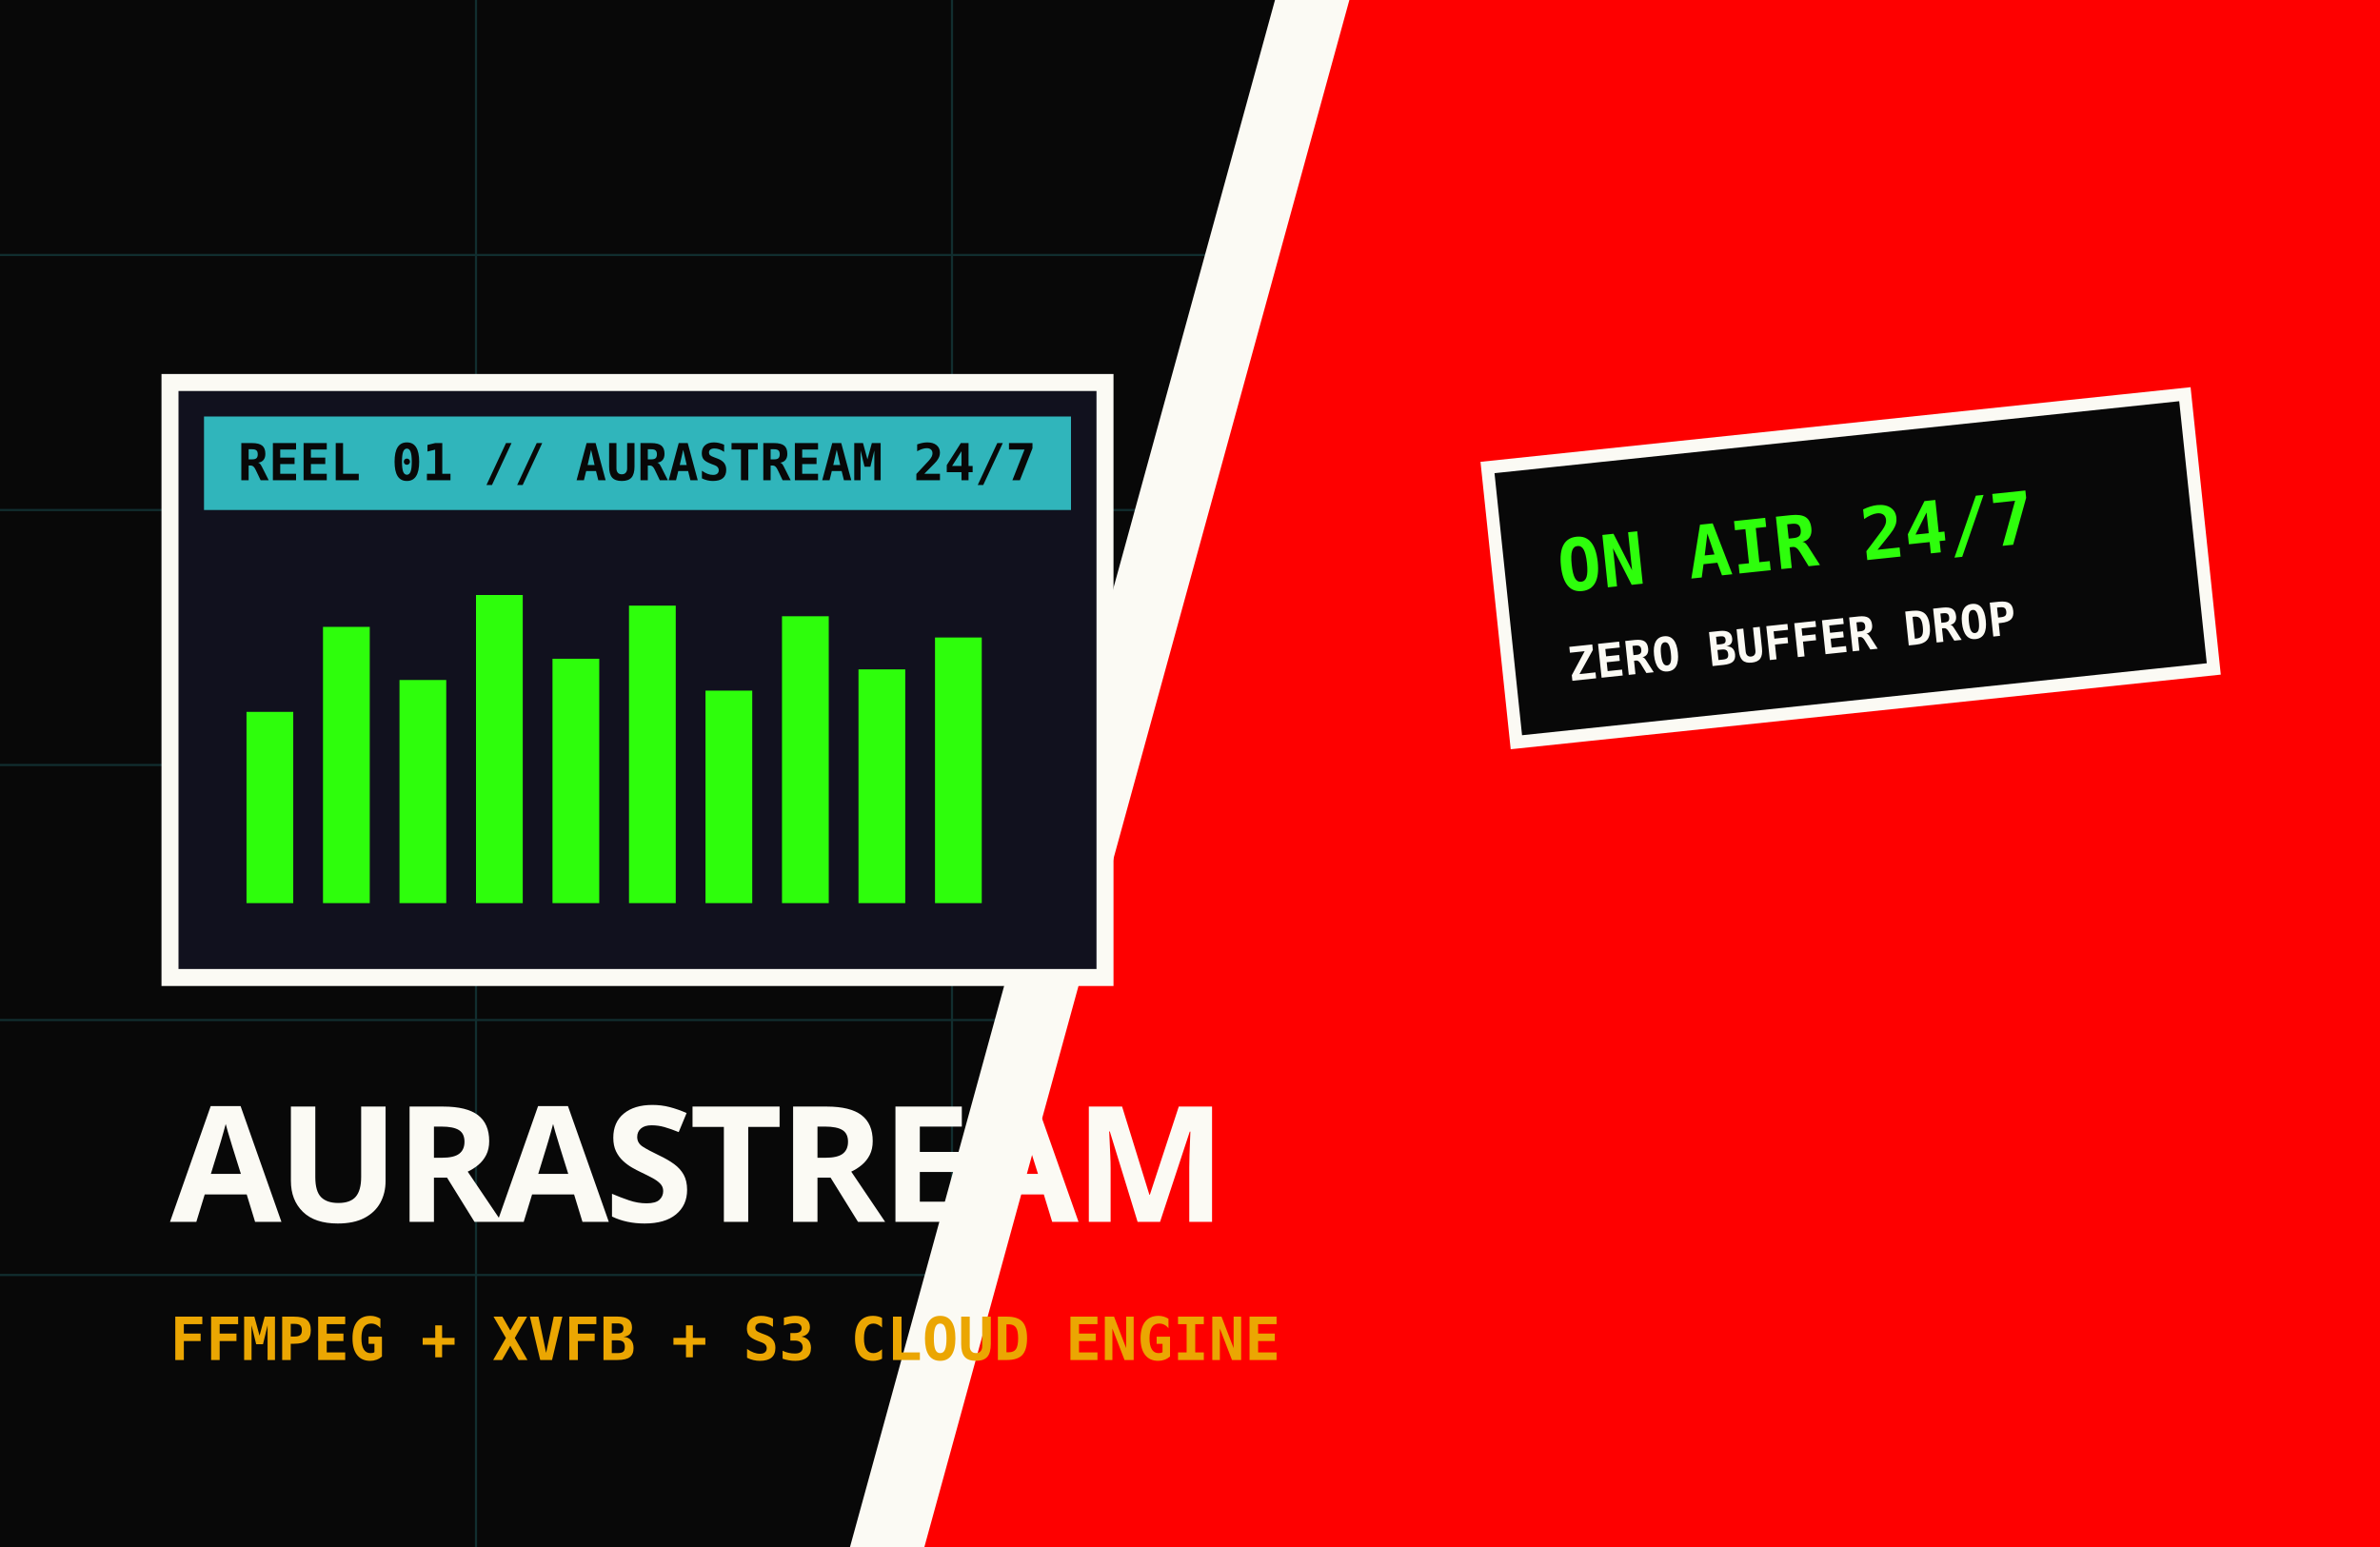
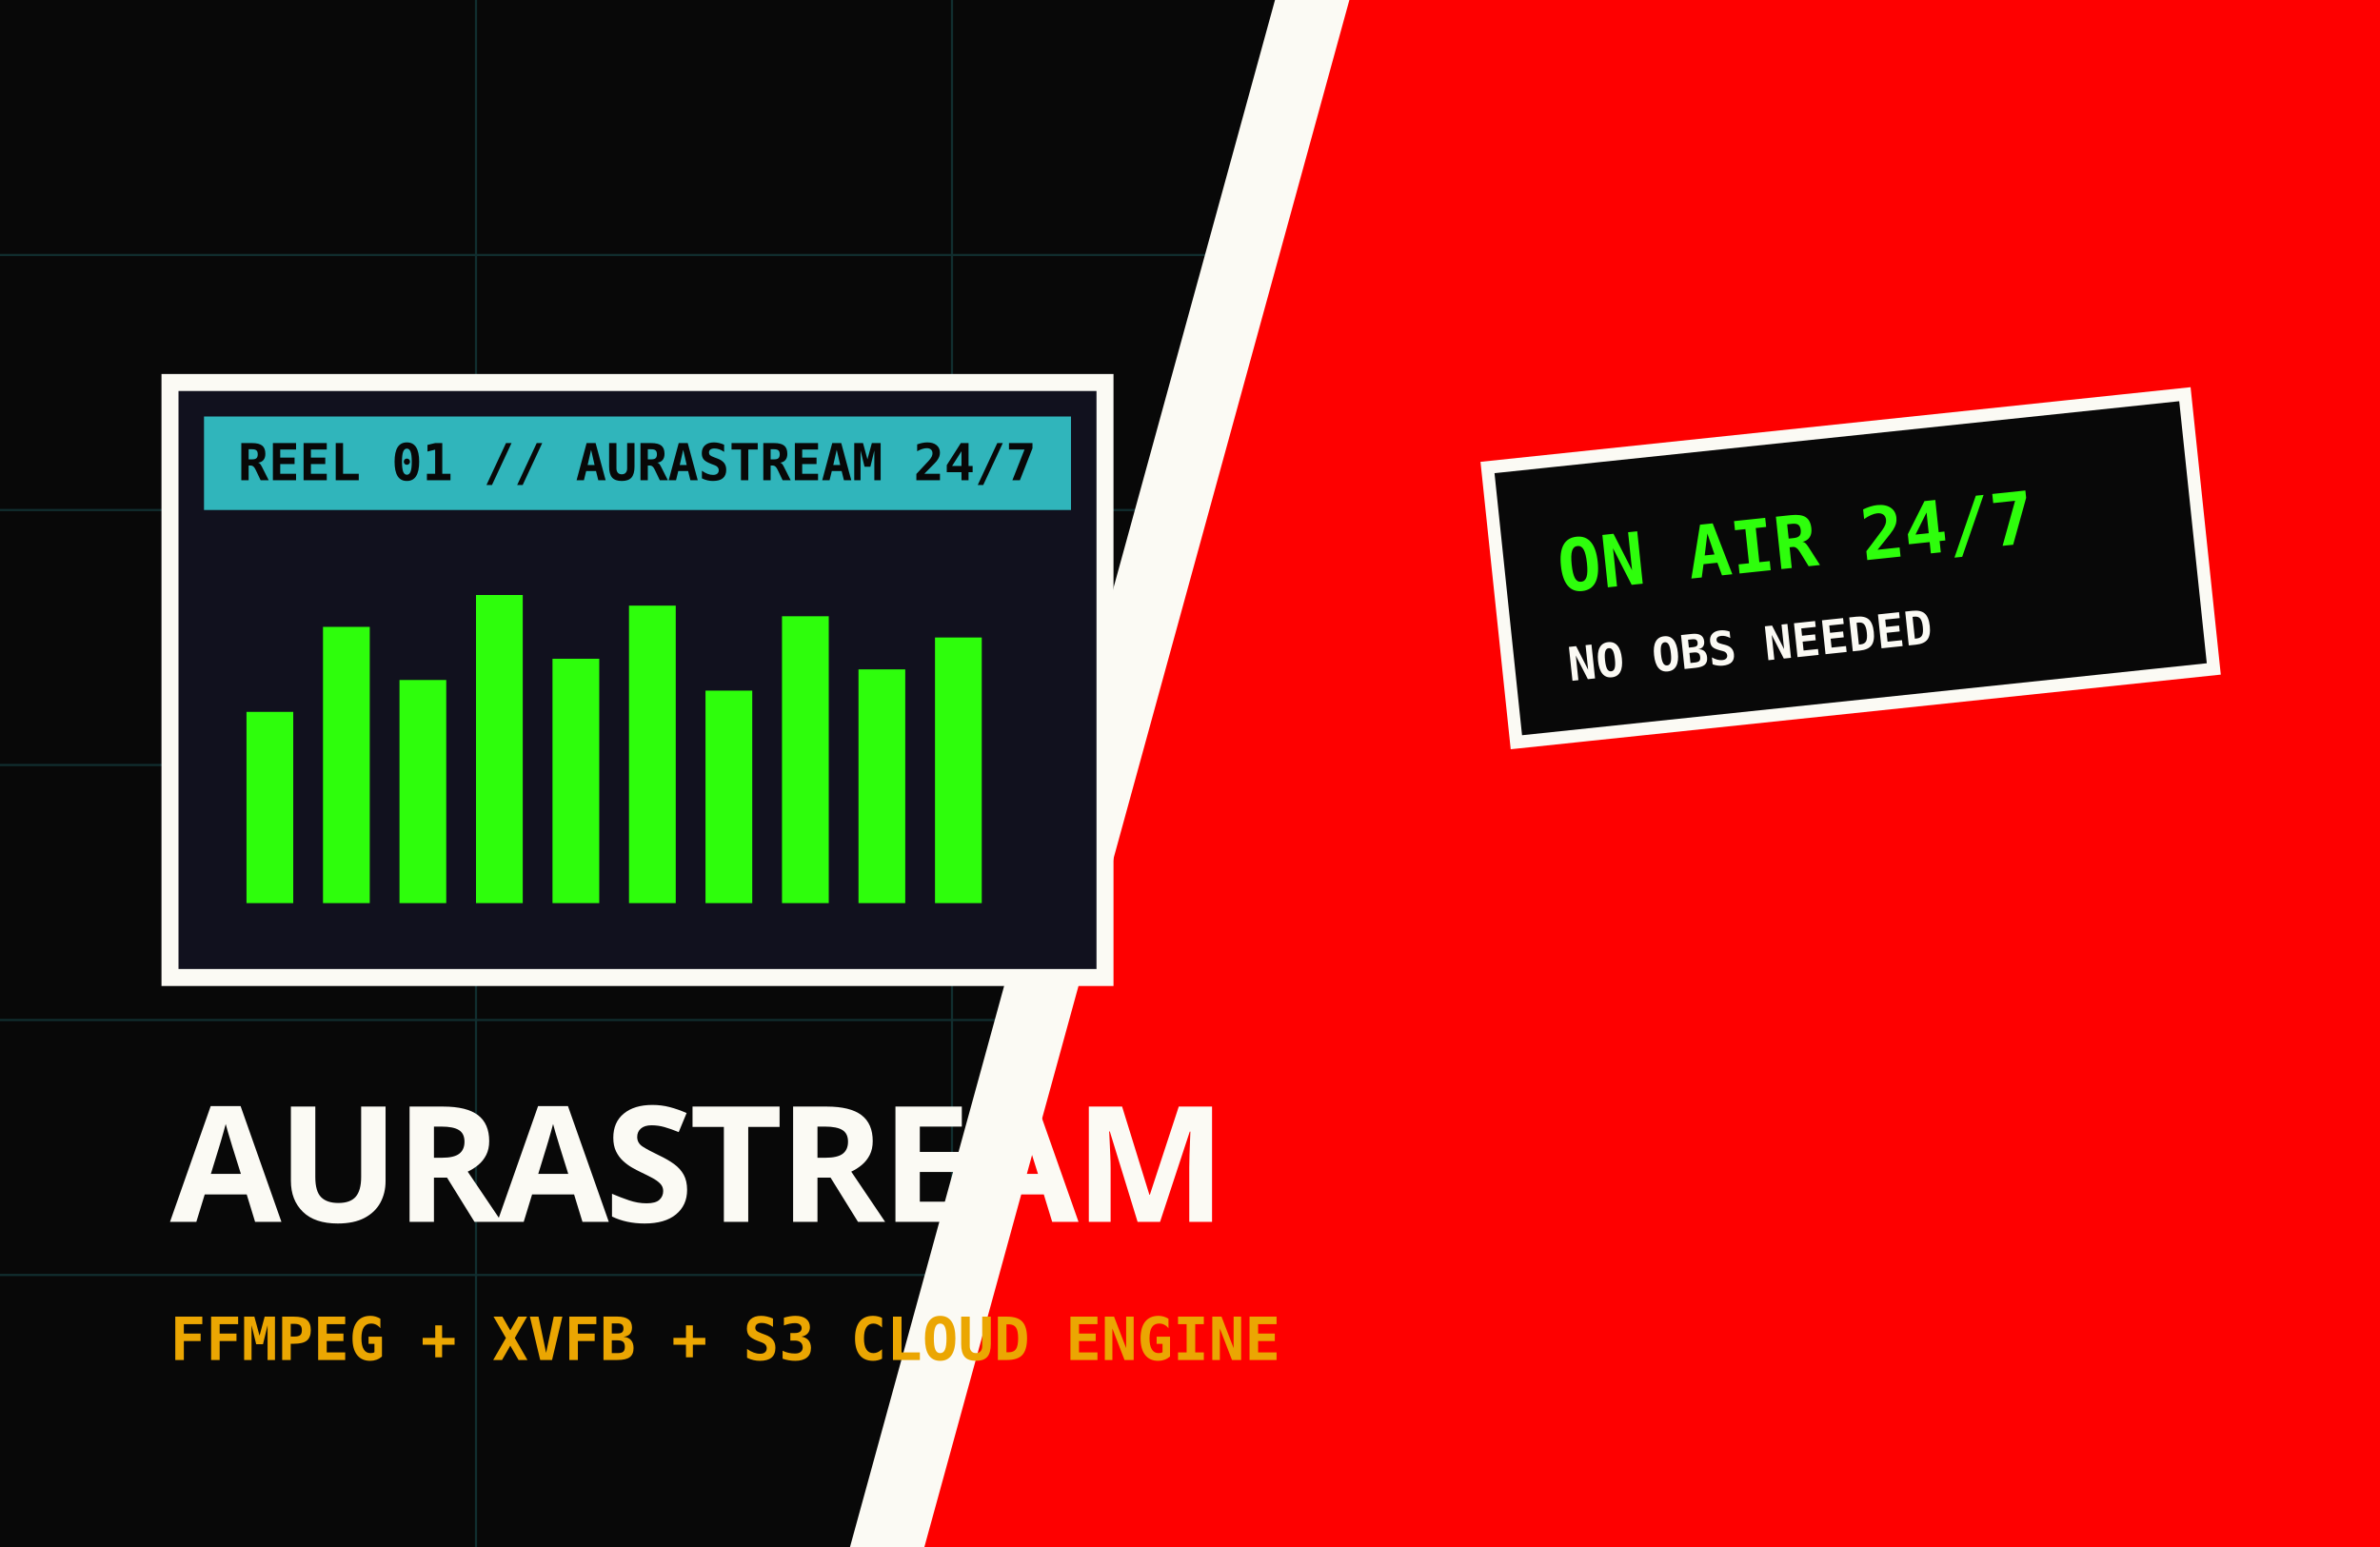
<svg xmlns="http://www.w3.org/2000/svg" viewBox="0 0 1120 728" fill="none">
  <rect width="1120" height="728" fill="#080808" />
  <g opacity="0.22" stroke="#30B5BB" stroke-width="1">
    <line x1="0" y1="120" x2="1120" y2="120" />
    <line x1="0" y1="240" x2="1120" y2="240" />
    <line x1="0" y1="360" x2="1120" y2="360" />
    <line x1="0" y1="480" x2="1120" y2="480" />
    <line x1="0" y1="600" x2="1120" y2="600" />
    <line x1="224" y1="0" x2="224" y2="728" />
    <line x1="448" y1="0" x2="448" y2="728" />
    <line x1="672" y1="0" x2="672" y2="728" />
    <line x1="896" y1="0" x2="896" y2="728" />
  </g>
  <polygon points="620,0 1120,0 1120,728 420,728" fill="#FE0000" />
  <polygon points="600,0 635,0 435,728 400,728" fill="#FBFAF4" />
  <g transform="translate(80, 180)">
    <rect x="0" y="0" width="440" height="280" fill="#11111E" stroke="#FBFAF4" stroke-width="8" />
    <rect x="16" y="16" width="408" height="44" fill="#30B5BB" />
    <text x="32" y="46" fill="#080808" font-family="monospace" font-weight="900" font-size="24">REEL 01 // AURASTREAM 24/7</text>
    <g fill="#2EFE0C" transform="translate(36, 95)">
      <rect x="0" y="60" width="22" height="90" />
      <rect x="36" y="20" width="22" height="130" />
      <rect x="72" y="45" width="22" height="105" />
      <rect x="108" y="5" width="22" height="145" />
      <rect x="144" y="35" width="22" height="115" />
      <rect x="180" y="10" width="22" height="140" />
      <rect x="216" y="50" width="22" height="100" />
      <rect x="252" y="15" width="22" height="135" />
      <rect x="288" y="40" width="22" height="110" />
      <rect x="324" y="25" width="22" height="125" />
    </g>
  </g>
  <text x="80" y="575" fill="#FBFAF4" font-family="sans-serif" font-weight="900" font-size="76" letter-spacing="-2">AURASTREAM</text>
  <text x="80" y="640" fill="#EBA602" font-family="monospace" font-weight="700" font-size="28">FFMPEG + XVFB + S3 CLOUD ENGINE</text>
  <g transform="translate(700, 220) rotate(-6)">
    <rect x="0" y="0" width="330" height="130" fill="#080808" stroke="#FBFAF4" stroke-width="6" />
    <text x="28" y="62" fill="#2EFE0C" font-family="monospace" font-weight="900" font-size="34">ON AIR 24/7</text>
-     <text x="28" y="104" fill="#FBFAF4" font-family="monospace" font-weight="700" font-size="22">ZERO BUFFER DROP</text>
+     <text x="28" y="104" fill="#FBFAF4" font-family="monospace" font-weight="700" font-size="22">NO OBS NEEDED</text>
  </g>
</svg>
